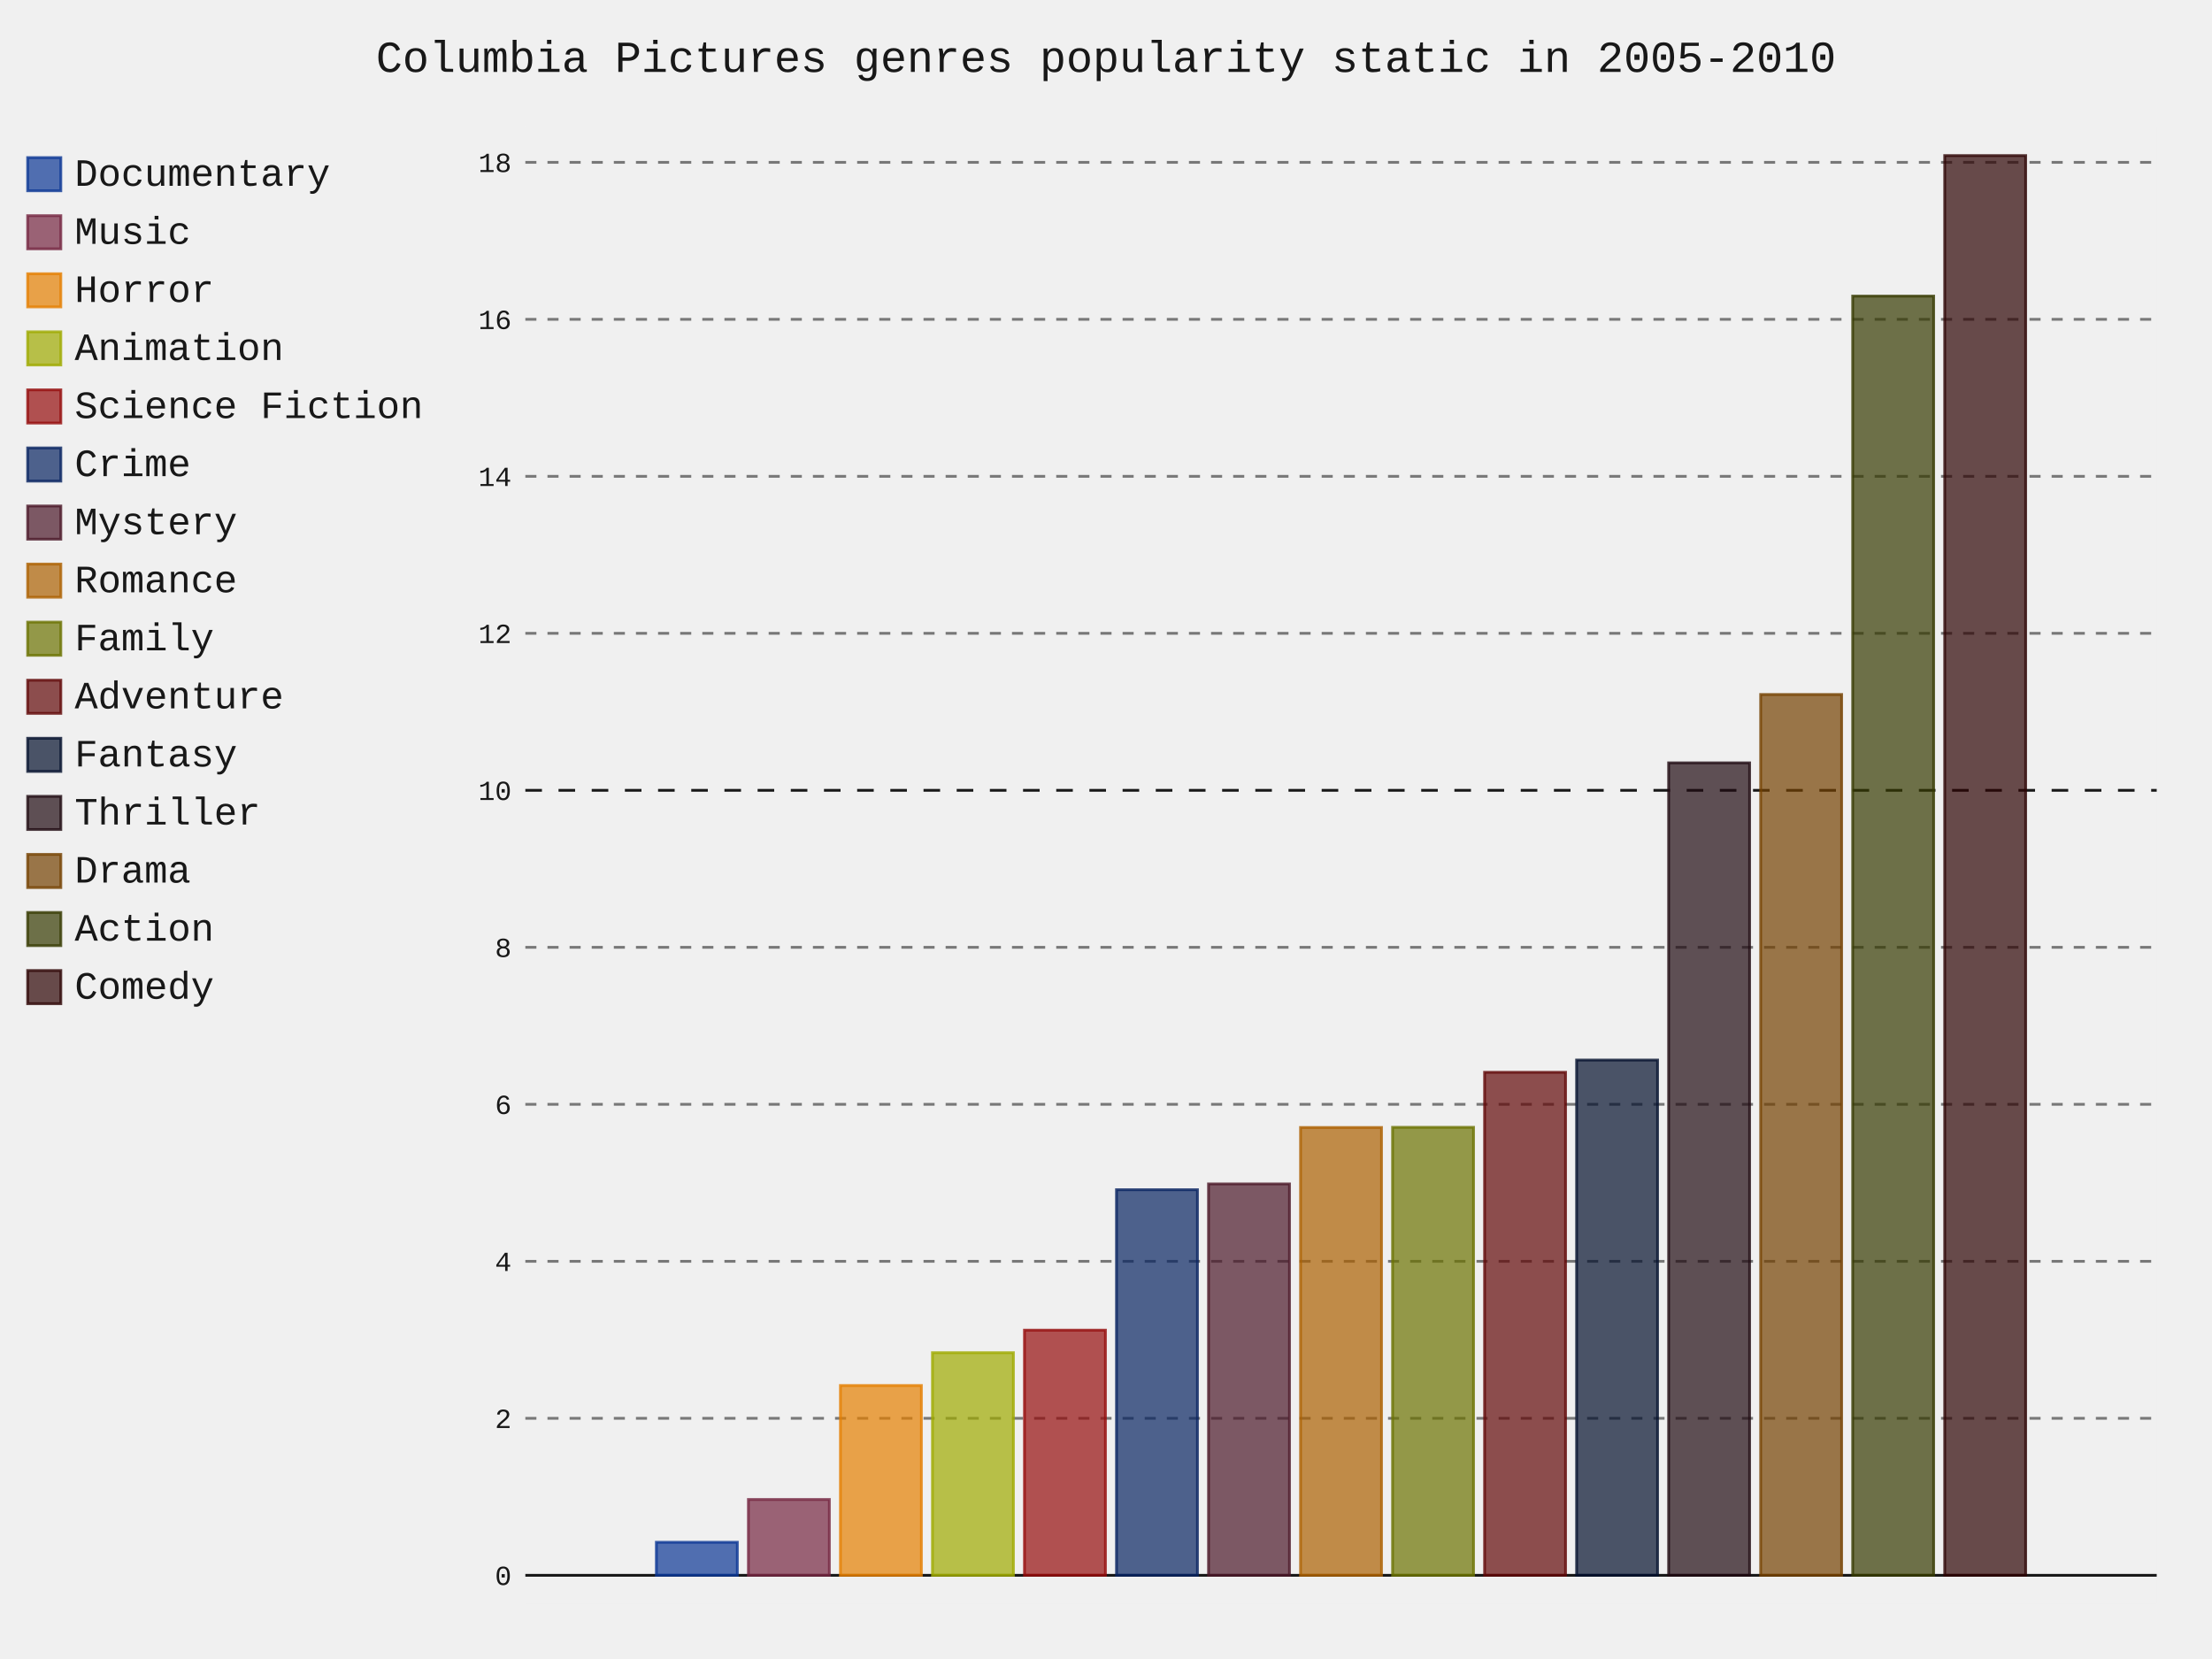
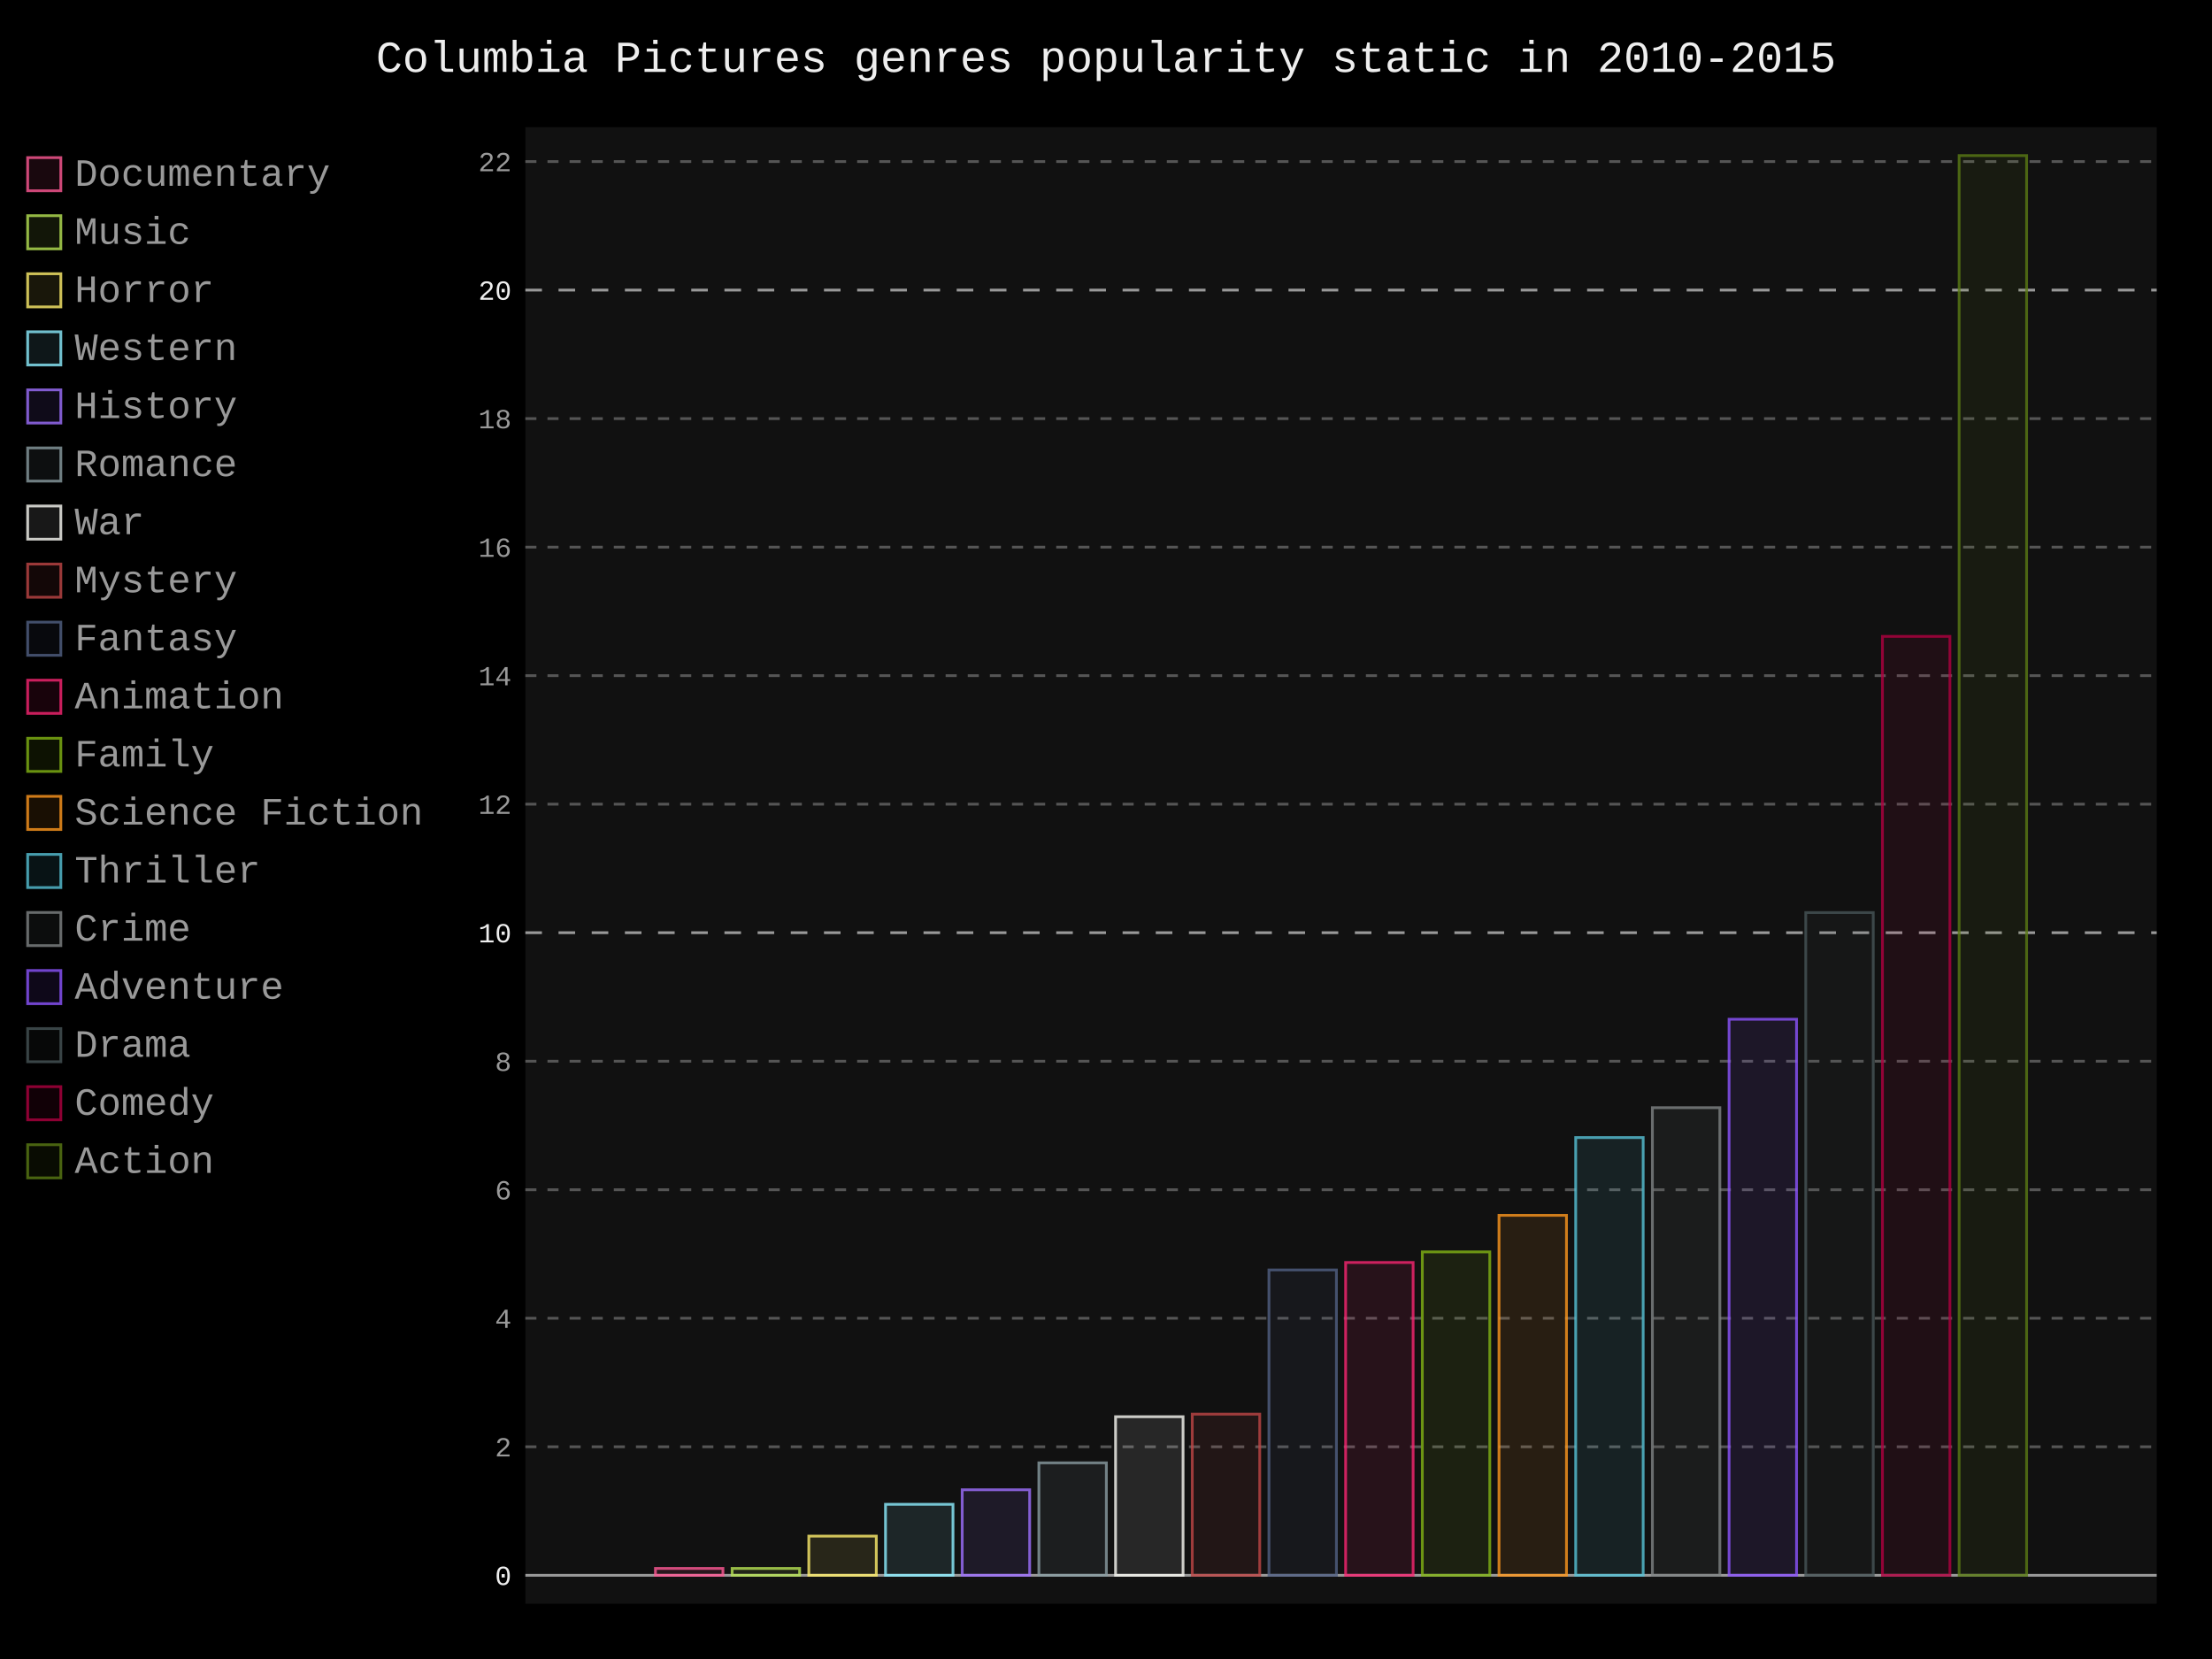
- <svg xmlns="http://www.w3.org/2000/svg" class="pygal-chart" id="chart-27211861-e193-4e31-b4d6-3d086c2bf159" viewBox="0 0 800 600">
+ <svg xmlns="http://www.w3.org/2000/svg" class="pygal-chart" id="chart-6295dd26-d57d-4f7b-bf28-97be5d8e4d99" viewBox="0 0 800 600">
  <defs>
-     <style type="text/css">#chart-27211861-e193-4e31-b4d6-3d086c2bf159{-webkit-user-select:none;-webkit-font-smoothing:antialiased;font-family:Consolas,"Liberation Mono",Menlo,Courier,monospace}#chart-27211861-e193-4e31-b4d6-3d086c2bf159 .title{font-family:Consolas,"Liberation Mono",Menlo,Courier,monospace;font-size:16px}#chart-27211861-e193-4e31-b4d6-3d086c2bf159 .legends .legend text{font-family:Consolas,"Liberation Mono",Menlo,Courier,monospace;font-size:14px}#chart-27211861-e193-4e31-b4d6-3d086c2bf159 .axis text{font-family:Consolas,"Liberation Mono",Menlo,Courier,monospace;font-size:10px}#chart-27211861-e193-4e31-b4d6-3d086c2bf159 .axis text.major{font-family:Consolas,"Liberation Mono",Menlo,Courier,monospace;font-size:10px}#chart-27211861-e193-4e31-b4d6-3d086c2bf159 .text-overlay text.value{font-family:Consolas,"Liberation Mono",Menlo,Courier,monospace;font-size:16px}#chart-27211861-e193-4e31-b4d6-3d086c2bf159 .text-overlay text.label{font-family:Consolas,"Liberation Mono",Menlo,Courier,monospace;font-size:10px}#chart-27211861-e193-4e31-b4d6-3d086c2bf159 .tooltip{font-family:Consolas,"Liberation Mono",Menlo,Courier,monospace;font-size:14px}#chart-27211861-e193-4e31-b4d6-3d086c2bf159 text.no_data{font-family:Consolas,"Liberation Mono",Menlo,Courier,monospace;font-size:64px}
- #chart-27211861-e193-4e31-b4d6-3d086c2bf159{background-color:transparent}#chart-27211861-e193-4e31-b4d6-3d086c2bf159 path,#chart-27211861-e193-4e31-b4d6-3d086c2bf159 line,#chart-27211861-e193-4e31-b4d6-3d086c2bf159 rect,#chart-27211861-e193-4e31-b4d6-3d086c2bf159 circle{-webkit-transition:150ms;-moz-transition:150ms;transition:150ms}#chart-27211861-e193-4e31-b4d6-3d086c2bf159 .graph &gt; .background{fill:transparent}#chart-27211861-e193-4e31-b4d6-3d086c2bf159 .plot &gt; .background{fill:rgba(240,240,240,0.7)}#chart-27211861-e193-4e31-b4d6-3d086c2bf159 .graph{fill:rgba(0,0,0,0.9)}#chart-27211861-e193-4e31-b4d6-3d086c2bf159 text.no_data{fill:rgba(0,0,0,0.9)}#chart-27211861-e193-4e31-b4d6-3d086c2bf159 .title{fill:rgba(0,0,0,0.9)}#chart-27211861-e193-4e31-b4d6-3d086c2bf159 .legends .legend text{fill:rgba(0,0,0,0.9)}#chart-27211861-e193-4e31-b4d6-3d086c2bf159 .legends .legend:hover text{fill:rgba(0,0,0,0.9)}#chart-27211861-e193-4e31-b4d6-3d086c2bf159 .axis .line{stroke:rgba(0,0,0,0.9)}#chart-27211861-e193-4e31-b4d6-3d086c2bf159 .axis .guide.line{stroke:rgba(0,0,0,0.5)}#chart-27211861-e193-4e31-b4d6-3d086c2bf159 .axis .major.line{stroke:rgba(0,0,0,0.9)}#chart-27211861-e193-4e31-b4d6-3d086c2bf159 .axis text.major{fill:rgba(0,0,0,0.9)}#chart-27211861-e193-4e31-b4d6-3d086c2bf159 .axis.y .guides:hover .guide.line,#chart-27211861-e193-4e31-b4d6-3d086c2bf159 .line-graph .axis.x .guides:hover .guide.line,#chart-27211861-e193-4e31-b4d6-3d086c2bf159 .stackedline-graph .axis.x .guides:hover .guide.line,#chart-27211861-e193-4e31-b4d6-3d086c2bf159 .xy-graph .axis.x .guides:hover .guide.line{stroke:rgba(0,0,0,0.9)}#chart-27211861-e193-4e31-b4d6-3d086c2bf159 .axis .guides:hover text{fill:rgba(0,0,0,0.9)}#chart-27211861-e193-4e31-b4d6-3d086c2bf159 .reactive{fill-opacity:.7;stroke-opacity:.8}#chart-27211861-e193-4e31-b4d6-3d086c2bf159 .ci{stroke:rgba(0,0,0,0.9)}#chart-27211861-e193-4e31-b4d6-3d086c2bf159 .reactive.active,#chart-27211861-e193-4e31-b4d6-3d086c2bf159 .active .reactive{fill-opacity:.8;stroke-opacity:.9;stroke-width:4}#chart-27211861-e193-4e31-b4d6-3d086c2bf159 .ci .reactive.active{stroke-width:1.5}#chart-27211861-e193-4e31-b4d6-3d086c2bf159 .series text{fill:rgba(0,0,0,0.9)}#chart-27211861-e193-4e31-b4d6-3d086c2bf159 .tooltip rect{fill:rgba(240,240,240,0.7);stroke:rgba(0,0,0,0.9);-webkit-transition:opacity 150ms;-moz-transition:opacity 150ms;transition:opacity 150ms}#chart-27211861-e193-4e31-b4d6-3d086c2bf159 .tooltip .label{fill:rgba(0,0,0,0.9)}#chart-27211861-e193-4e31-b4d6-3d086c2bf159 .tooltip .label{fill:rgba(0,0,0,0.9)}#chart-27211861-e193-4e31-b4d6-3d086c2bf159 .tooltip .legend{font-size:.8em;fill:rgba(0,0,0,0.5)}#chart-27211861-e193-4e31-b4d6-3d086c2bf159 .tooltip .x_label{font-size:.6em;fill:rgba(0,0,0,0.9)}#chart-27211861-e193-4e31-b4d6-3d086c2bf159 .tooltip .xlink{font-size:.5em;text-decoration:underline}#chart-27211861-e193-4e31-b4d6-3d086c2bf159 .tooltip .value{font-size:1.5em}#chart-27211861-e193-4e31-b4d6-3d086c2bf159 .bound{font-size:.5em}#chart-27211861-e193-4e31-b4d6-3d086c2bf159 .max-value{font-size:.75em;fill:rgba(0,0,0,0.5)}#chart-27211861-e193-4e31-b4d6-3d086c2bf159 .map-element{fill:rgba(240,240,240,0.7);stroke:rgba(0,0,0,0.5) !important}#chart-27211861-e193-4e31-b4d6-3d086c2bf159 .map-element .reactive{fill-opacity:inherit;stroke-opacity:inherit}#chart-27211861-e193-4e31-b4d6-3d086c2bf159 .color-0,#chart-27211861-e193-4e31-b4d6-3d086c2bf159 .color-0 a:visited{stroke:rgb(12,55,149);fill:rgb(12,55,149)}#chart-27211861-e193-4e31-b4d6-3d086c2bf159 .color-1,#chart-27211861-e193-4e31-b4d6-3d086c2bf159 .color-1 a:visited{stroke:rgb(117,38,65);fill:rgb(117,38,65)}#chart-27211861-e193-4e31-b4d6-3d086c2bf159 .color-2,#chart-27211861-e193-4e31-b4d6-3d086c2bf159 .color-2 a:visited{stroke:rgb(228,127,0);fill:rgb(228,127,0)}#chart-27211861-e193-4e31-b4d6-3d086c2bf159 .color-3,#chart-27211861-e193-4e31-b4d6-3d086c2bf159 .color-3 a:visited{stroke:rgb(159,170,0);fill:rgb(159,170,0)}#chart-27211861-e193-4e31-b4d6-3d086c2bf159 .color-4,#chart-27211861-e193-4e31-b4d6-3d086c2bf159 .color-4 a:visited{stroke:rgb(149,12,12);fill:rgb(149,12,12)}#chart-27211861-e193-4e31-b4d6-3d086c2bf159 .color-5,#chart-27211861-e193-4e31-b4d6-3d086c2bf159 .color-5 a:visited{stroke:rgb(8,36,97);fill:rgb(8,36,97)}#chart-27211861-e193-4e31-b4d6-3d086c2bf159 .color-6,#chart-27211861-e193-4e31-b4d6-3d086c2bf159 .color-6 a:visited{stroke:rgb(75,24,41);fill:rgb(75,24,41)}#chart-27211861-e193-4e31-b4d6-3d086c2bf159 .color-7,#chart-27211861-e193-4e31-b4d6-3d086c2bf159 .color-7 a:visited{stroke:rgb(172,96,0);fill:rgb(172,96,0)}#chart-27211861-e193-4e31-b4d6-3d086c2bf159 .color-8,#chart-27211861-e193-4e31-b4d6-3d086c2bf159 .color-8 a:visited{stroke:rgb(107,114,0);fill:rgb(107,114,0)}#chart-27211861-e193-4e31-b4d6-3d086c2bf159 .color-9,#chart-27211861-e193-4e31-b4d6-3d086c2bf159 .color-9 a:visited{stroke:rgb(97,8,8);fill:rgb(97,8,8)}#chart-27211861-e193-4e31-b4d6-3d086c2bf159 .color-10,#chart-27211861-e193-4e31-b4d6-3d086c2bf159 .color-10 a:visited{stroke:rgb(4,17,45);fill:rgb(4,17,45)}#chart-27211861-e193-4e31-b4d6-3d086c2bf159 .color-11,#chart-27211861-e193-4e31-b4d6-3d086c2bf159 .color-11 a:visited{stroke:rgb(32,10,18);fill:rgb(32,10,18)}#chart-27211861-e193-4e31-b4d6-3d086c2bf159 .color-12,#chart-27211861-e193-4e31-b4d6-3d086c2bf159 .color-12 a:visited{stroke:rgb(116,65,0);fill:rgb(116,65,0)}#chart-27211861-e193-4e31-b4d6-3d086c2bf159 .color-13,#chart-27211861-e193-4e31-b4d6-3d086c2bf159 .color-13 a:visited{stroke:rgb(54,58,0);fill:rgb(54,58,0)}#chart-27211861-e193-4e31-b4d6-3d086c2bf159 .color-14,#chart-27211861-e193-4e31-b4d6-3d086c2bf159 .color-14 a:visited{stroke:rgb(45,4,4);fill:rgb(45,4,4)}#chart-27211861-e193-4e31-b4d6-3d086c2bf159 .text-overlay .color-0 text{fill:black}#chart-27211861-e193-4e31-b4d6-3d086c2bf159 .text-overlay .color-1 text{fill:black}#chart-27211861-e193-4e31-b4d6-3d086c2bf159 .text-overlay .color-2 text{fill:black}#chart-27211861-e193-4e31-b4d6-3d086c2bf159 .text-overlay .color-3 text{fill:black}#chart-27211861-e193-4e31-b4d6-3d086c2bf159 .text-overlay .color-4 text{fill:black}#chart-27211861-e193-4e31-b4d6-3d086c2bf159 .text-overlay .color-5 text{fill:black}#chart-27211861-e193-4e31-b4d6-3d086c2bf159 .text-overlay .color-6 text{fill:black}#chart-27211861-e193-4e31-b4d6-3d086c2bf159 .text-overlay .color-7 text{fill:black}#chart-27211861-e193-4e31-b4d6-3d086c2bf159 .text-overlay .color-8 text{fill:black}#chart-27211861-e193-4e31-b4d6-3d086c2bf159 .text-overlay .color-9 text{fill:black}#chart-27211861-e193-4e31-b4d6-3d086c2bf159 .text-overlay .color-10 text{fill:white}#chart-27211861-e193-4e31-b4d6-3d086c2bf159 .text-overlay .color-11 text{fill:white}#chart-27211861-e193-4e31-b4d6-3d086c2bf159 .text-overlay .color-12 text{fill:black}#chart-27211861-e193-4e31-b4d6-3d086c2bf159 .text-overlay .color-13 text{fill:white}#chart-27211861-e193-4e31-b4d6-3d086c2bf159 .text-overlay .color-14 text{fill:white}
- #chart-27211861-e193-4e31-b4d6-3d086c2bf159 text.no_data{text-anchor:middle}#chart-27211861-e193-4e31-b4d6-3d086c2bf159 .guide.line{fill:none}#chart-27211861-e193-4e31-b4d6-3d086c2bf159 .centered{text-anchor:middle}#chart-27211861-e193-4e31-b4d6-3d086c2bf159 .title{text-anchor:middle}#chart-27211861-e193-4e31-b4d6-3d086c2bf159 .legends .legend text{fill-opacity:1}#chart-27211861-e193-4e31-b4d6-3d086c2bf159 .axis.x text{text-anchor:middle}#chart-27211861-e193-4e31-b4d6-3d086c2bf159 .axis.x:not(.web) text[transform]{text-anchor:start}#chart-27211861-e193-4e31-b4d6-3d086c2bf159 .axis.x:not(.web) text[transform].backwards{text-anchor:end}#chart-27211861-e193-4e31-b4d6-3d086c2bf159 .axis.y text{text-anchor:end}#chart-27211861-e193-4e31-b4d6-3d086c2bf159 .axis.y text[transform].backwards{text-anchor:start}#chart-27211861-e193-4e31-b4d6-3d086c2bf159 .axis.y2 text{text-anchor:start}#chart-27211861-e193-4e31-b4d6-3d086c2bf159 .axis.y2 text[transform].backwards{text-anchor:end}#chart-27211861-e193-4e31-b4d6-3d086c2bf159 .axis .guide.line{stroke-dasharray:4,4}#chart-27211861-e193-4e31-b4d6-3d086c2bf159 .axis .major.guide.line{stroke-dasharray:6,6}#chart-27211861-e193-4e31-b4d6-3d086c2bf159 .horizontal .axis.y .guide.line,#chart-27211861-e193-4e31-b4d6-3d086c2bf159 .horizontal .axis.y2 .guide.line,#chart-27211861-e193-4e31-b4d6-3d086c2bf159 .vertical .axis.x .guide.line{opacity:0}#chart-27211861-e193-4e31-b4d6-3d086c2bf159 .horizontal .axis.always_show .guide.line,#chart-27211861-e193-4e31-b4d6-3d086c2bf159 .vertical .axis.always_show .guide.line{opacity:1 !important}#chart-27211861-e193-4e31-b4d6-3d086c2bf159 .axis.y .guides:hover .guide.line,#chart-27211861-e193-4e31-b4d6-3d086c2bf159 .axis.y2 .guides:hover .guide.line,#chart-27211861-e193-4e31-b4d6-3d086c2bf159 .axis.x .guides:hover .guide.line{opacity:1}#chart-27211861-e193-4e31-b4d6-3d086c2bf159 .axis .guides:hover text{opacity:1}#chart-27211861-e193-4e31-b4d6-3d086c2bf159 .nofill{fill:none}#chart-27211861-e193-4e31-b4d6-3d086c2bf159 .subtle-fill{fill-opacity:.2}#chart-27211861-e193-4e31-b4d6-3d086c2bf159 .dot{stroke-width:1px;fill-opacity:1}#chart-27211861-e193-4e31-b4d6-3d086c2bf159 .dot.active{stroke-width:5px}#chart-27211861-e193-4e31-b4d6-3d086c2bf159 .dot.negative{fill:transparent}#chart-27211861-e193-4e31-b4d6-3d086c2bf159 text,#chart-27211861-e193-4e31-b4d6-3d086c2bf159 tspan{stroke:none !important}#chart-27211861-e193-4e31-b4d6-3d086c2bf159 .series text.active{opacity:1}#chart-27211861-e193-4e31-b4d6-3d086c2bf159 .tooltip rect{fill-opacity:.95;stroke-width:.5}#chart-27211861-e193-4e31-b4d6-3d086c2bf159 .tooltip text{fill-opacity:1}#chart-27211861-e193-4e31-b4d6-3d086c2bf159 .showable{visibility:hidden}#chart-27211861-e193-4e31-b4d6-3d086c2bf159 .showable.shown{visibility:visible}#chart-27211861-e193-4e31-b4d6-3d086c2bf159 .gauge-background{fill:rgba(229,229,229,1);stroke:none}#chart-27211861-e193-4e31-b4d6-3d086c2bf159 .bg-lines{stroke:transparent;stroke-width:2px}</style>
+     <style type="text/css">#chart-6295dd26-d57d-4f7b-bf28-97be5d8e4d99{-webkit-user-select:none;-webkit-font-smoothing:antialiased;font-family:Consolas,"Liberation Mono",Menlo,Courier,monospace}#chart-6295dd26-d57d-4f7b-bf28-97be5d8e4d99 .title{font-family:Consolas,"Liberation Mono",Menlo,Courier,monospace;font-size:16px}#chart-6295dd26-d57d-4f7b-bf28-97be5d8e4d99 .legends .legend text{font-family:Consolas,"Liberation Mono",Menlo,Courier,monospace;font-size:14px}#chart-6295dd26-d57d-4f7b-bf28-97be5d8e4d99 .axis text{font-family:Consolas,"Liberation Mono",Menlo,Courier,monospace;font-size:10px}#chart-6295dd26-d57d-4f7b-bf28-97be5d8e4d99 .axis text.major{font-family:Consolas,"Liberation Mono",Menlo,Courier,monospace;font-size:10px}#chart-6295dd26-d57d-4f7b-bf28-97be5d8e4d99 .text-overlay text.value{font-family:Consolas,"Liberation Mono",Menlo,Courier,monospace;font-size:16px}#chart-6295dd26-d57d-4f7b-bf28-97be5d8e4d99 .text-overlay text.label{font-family:Consolas,"Liberation Mono",Menlo,Courier,monospace;font-size:10px}#chart-6295dd26-d57d-4f7b-bf28-97be5d8e4d99 .tooltip{font-family:Consolas,"Liberation Mono",Menlo,Courier,monospace;font-size:14px}#chart-6295dd26-d57d-4f7b-bf28-97be5d8e4d99 text.no_data{font-family:Consolas,"Liberation Mono",Menlo,Courier,monospace;font-size:64px}
+ #chart-6295dd26-d57d-4f7b-bf28-97be5d8e4d99{background-color:black}#chart-6295dd26-d57d-4f7b-bf28-97be5d8e4d99 path,#chart-6295dd26-d57d-4f7b-bf28-97be5d8e4d99 line,#chart-6295dd26-d57d-4f7b-bf28-97be5d8e4d99 rect,#chart-6295dd26-d57d-4f7b-bf28-97be5d8e4d99 circle{-webkit-transition:1s ease-out;-moz-transition:1s ease-out;transition:1s ease-out}#chart-6295dd26-d57d-4f7b-bf28-97be5d8e4d99 .graph &gt; .background{fill:black}#chart-6295dd26-d57d-4f7b-bf28-97be5d8e4d99 .plot &gt; .background{fill:#111}#chart-6295dd26-d57d-4f7b-bf28-97be5d8e4d99 .graph{fill:#999}#chart-6295dd26-d57d-4f7b-bf28-97be5d8e4d99 text.no_data{fill:#eee}#chart-6295dd26-d57d-4f7b-bf28-97be5d8e4d99 .title{fill:#eee}#chart-6295dd26-d57d-4f7b-bf28-97be5d8e4d99 .legends .legend text{fill:#999}#chart-6295dd26-d57d-4f7b-bf28-97be5d8e4d99 .legends .legend:hover text{fill:#eee}#chart-6295dd26-d57d-4f7b-bf28-97be5d8e4d99 .axis .line{stroke:#eee}#chart-6295dd26-d57d-4f7b-bf28-97be5d8e4d99 .axis .guide.line{stroke:#555}#chart-6295dd26-d57d-4f7b-bf28-97be5d8e4d99 .axis .major.line{stroke:#999}#chart-6295dd26-d57d-4f7b-bf28-97be5d8e4d99 .axis text.major{fill:#eee}#chart-6295dd26-d57d-4f7b-bf28-97be5d8e4d99 .axis.y .guides:hover .guide.line,#chart-6295dd26-d57d-4f7b-bf28-97be5d8e4d99 .line-graph .axis.x .guides:hover .guide.line,#chart-6295dd26-d57d-4f7b-bf28-97be5d8e4d99 .stackedline-graph .axis.x .guides:hover .guide.line,#chart-6295dd26-d57d-4f7b-bf28-97be5d8e4d99 .xy-graph .axis.x .guides:hover .guide.line{stroke:#eee}#chart-6295dd26-d57d-4f7b-bf28-97be5d8e4d99 .axis .guides:hover text{fill:#eee}#chart-6295dd26-d57d-4f7b-bf28-97be5d8e4d99 .reactive{fill-opacity:.1;stroke-opacity:.8}#chart-6295dd26-d57d-4f7b-bf28-97be5d8e4d99 .ci{stroke:#999}#chart-6295dd26-d57d-4f7b-bf28-97be5d8e4d99 .reactive.active,#chart-6295dd26-d57d-4f7b-bf28-97be5d8e4d99 .active .reactive{fill-opacity:.75;stroke-opacity:.9;stroke-width:4}#chart-6295dd26-d57d-4f7b-bf28-97be5d8e4d99 .ci .reactive.active{stroke-width:1.5}#chart-6295dd26-d57d-4f7b-bf28-97be5d8e4d99 .series text{fill:#eee}#chart-6295dd26-d57d-4f7b-bf28-97be5d8e4d99 .tooltip rect{fill:#111;stroke:#eee;-webkit-transition:opacity 1s ease-out;-moz-transition:opacity 1s ease-out;transition:opacity 1s ease-out}#chart-6295dd26-d57d-4f7b-bf28-97be5d8e4d99 .tooltip .label{fill:#999}#chart-6295dd26-d57d-4f7b-bf28-97be5d8e4d99 .tooltip .label{fill:#999}#chart-6295dd26-d57d-4f7b-bf28-97be5d8e4d99 .tooltip .legend{font-size:.8em;fill:#555}#chart-6295dd26-d57d-4f7b-bf28-97be5d8e4d99 .tooltip .x_label{font-size:.6em;fill:#eee}#chart-6295dd26-d57d-4f7b-bf28-97be5d8e4d99 .tooltip .xlink{font-size:.5em;text-decoration:underline}#chart-6295dd26-d57d-4f7b-bf28-97be5d8e4d99 .tooltip .value{font-size:1.5em}#chart-6295dd26-d57d-4f7b-bf28-97be5d8e4d99 .bound{font-size:.5em}#chart-6295dd26-d57d-4f7b-bf28-97be5d8e4d99 .max-value{font-size:.75em;fill:#555}#chart-6295dd26-d57d-4f7b-bf28-97be5d8e4d99 .map-element{fill:#111;stroke:#555 !important}#chart-6295dd26-d57d-4f7b-bf28-97be5d8e4d99 .map-element .reactive{fill-opacity:inherit;stroke-opacity:inherit}#chart-6295dd26-d57d-4f7b-bf28-97be5d8e4d99 .color-0,#chart-6295dd26-d57d-4f7b-bf28-97be5d8e4d99 .color-0 a:visited{stroke:#ff5995;fill:#ff5995}#chart-6295dd26-d57d-4f7b-bf28-97be5d8e4d99 .color-1,#chart-6295dd26-d57d-4f7b-bf28-97be5d8e4d99 .color-1 a:visited{stroke:#b6e354;fill:#b6e354}#chart-6295dd26-d57d-4f7b-bf28-97be5d8e4d99 .color-2,#chart-6295dd26-d57d-4f7b-bf28-97be5d8e4d99 .color-2 a:visited{stroke:#feed6c;fill:#feed6c}#chart-6295dd26-d57d-4f7b-bf28-97be5d8e4d99 .color-3,#chart-6295dd26-d57d-4f7b-bf28-97be5d8e4d99 .color-3 a:visited{stroke:#8cedff;fill:#8cedff}#chart-6295dd26-d57d-4f7b-bf28-97be5d8e4d99 .color-4,#chart-6295dd26-d57d-4f7b-bf28-97be5d8e4d99 .color-4 a:visited{stroke:#9e6ffe;fill:#9e6ffe}#chart-6295dd26-d57d-4f7b-bf28-97be5d8e4d99 .color-5,#chart-6295dd26-d57d-4f7b-bf28-97be5d8e4d99 .color-5 a:visited{stroke:#899ca1;fill:#899ca1}#chart-6295dd26-d57d-4f7b-bf28-97be5d8e4d99 .color-6,#chart-6295dd26-d57d-4f7b-bf28-97be5d8e4d99 .color-6 a:visited{stroke:#f8f8f2;fill:#f8f8f2}#chart-6295dd26-d57d-4f7b-bf28-97be5d8e4d99 .color-7,#chart-6295dd26-d57d-4f7b-bf28-97be5d8e4d99 .color-7 a:visited{stroke:#bf4646;fill:#bf4646}#chart-6295dd26-d57d-4f7b-bf28-97be5d8e4d99 .color-8,#chart-6295dd26-d57d-4f7b-bf28-97be5d8e4d99 .color-8 a:visited{stroke:#516083;fill:#516083}#chart-6295dd26-d57d-4f7b-bf28-97be5d8e4d99 .color-9,#chart-6295dd26-d57d-4f7b-bf28-97be5d8e4d99 .color-9 a:visited{stroke:#f92672;fill:#f92672}#chart-6295dd26-d57d-4f7b-bf28-97be5d8e4d99 .color-10,#chart-6295dd26-d57d-4f7b-bf28-97be5d8e4d99 .color-10 a:visited{stroke:#82b414;fill:#82b414}#chart-6295dd26-d57d-4f7b-bf28-97be5d8e4d99 .color-11,#chart-6295dd26-d57d-4f7b-bf28-97be5d8e4d99 .color-11 a:visited{stroke:#fd971f;fill:#fd971f}#chart-6295dd26-d57d-4f7b-bf28-97be5d8e4d99 .color-12,#chart-6295dd26-d57d-4f7b-bf28-97be5d8e4d99 .color-12 a:visited{stroke:#56c2d6;fill:#56c2d6}#chart-6295dd26-d57d-4f7b-bf28-97be5d8e4d99 .color-13,#chart-6295dd26-d57d-4f7b-bf28-97be5d8e4d99 .color-13 a:visited{stroke:#808384;fill:#808384}#chart-6295dd26-d57d-4f7b-bf28-97be5d8e4d99 .color-14,#chart-6295dd26-d57d-4f7b-bf28-97be5d8e4d99 .color-14 a:visited{stroke:#8c54fe;fill:#8c54fe}#chart-6295dd26-d57d-4f7b-bf28-97be5d8e4d99 .color-15,#chart-6295dd26-d57d-4f7b-bf28-97be5d8e4d99 .color-15 a:visited{stroke:#465457;fill:#465457}#chart-6295dd26-d57d-4f7b-bf28-97be5d8e4d99 .color-16,#chart-6295dd26-d57d-4f7b-bf28-97be5d8e4d99 .color-16 a:visited{stroke:#b00040;fill:#b00040}#chart-6295dd26-d57d-4f7b-bf28-97be5d8e4d99 .color-17,#chart-6295dd26-d57d-4f7b-bf28-97be5d8e4d99 .color-17 a:visited{stroke:#5a7b14;fill:#5a7b14}#chart-6295dd26-d57d-4f7b-bf28-97be5d8e4d99 .text-overlay .color-0 text{fill:black}#chart-6295dd26-d57d-4f7b-bf28-97be5d8e4d99 .text-overlay .color-1 text{fill:black}#chart-6295dd26-d57d-4f7b-bf28-97be5d8e4d99 .text-overlay .color-2 text{fill:black}#chart-6295dd26-d57d-4f7b-bf28-97be5d8e4d99 .text-overlay .color-3 text{fill:black}#chart-6295dd26-d57d-4f7b-bf28-97be5d8e4d99 .text-overlay .color-4 text{fill:black}#chart-6295dd26-d57d-4f7b-bf28-97be5d8e4d99 .text-overlay .color-5 text{fill:black}#chart-6295dd26-d57d-4f7b-bf28-97be5d8e4d99 .text-overlay .color-6 text{fill:black}#chart-6295dd26-d57d-4f7b-bf28-97be5d8e4d99 .text-overlay .color-7 text{fill:black}#chart-6295dd26-d57d-4f7b-bf28-97be5d8e4d99 .text-overlay .color-8 text{fill:black}#chart-6295dd26-d57d-4f7b-bf28-97be5d8e4d99 .text-overlay .color-9 text{fill:black}#chart-6295dd26-d57d-4f7b-bf28-97be5d8e4d99 .text-overlay .color-10 text{fill:black}#chart-6295dd26-d57d-4f7b-bf28-97be5d8e4d99 .text-overlay .color-11 text{fill:black}#chart-6295dd26-d57d-4f7b-bf28-97be5d8e4d99 .text-overlay .color-12 text{fill:black}#chart-6295dd26-d57d-4f7b-bf28-97be5d8e4d99 .text-overlay .color-13 text{fill:black}#chart-6295dd26-d57d-4f7b-bf28-97be5d8e4d99 .text-overlay .color-14 text{fill:black}#chart-6295dd26-d57d-4f7b-bf28-97be5d8e4d99 .text-overlay .color-15 text{fill:black}#chart-6295dd26-d57d-4f7b-bf28-97be5d8e4d99 .text-overlay .color-16 text{fill:black}#chart-6295dd26-d57d-4f7b-bf28-97be5d8e4d99 .text-overlay .color-17 text{fill:black}
+ #chart-6295dd26-d57d-4f7b-bf28-97be5d8e4d99 text.no_data{text-anchor:middle}#chart-6295dd26-d57d-4f7b-bf28-97be5d8e4d99 .guide.line{fill:none}#chart-6295dd26-d57d-4f7b-bf28-97be5d8e4d99 .centered{text-anchor:middle}#chart-6295dd26-d57d-4f7b-bf28-97be5d8e4d99 .title{text-anchor:middle}#chart-6295dd26-d57d-4f7b-bf28-97be5d8e4d99 .legends .legend text{fill-opacity:1}#chart-6295dd26-d57d-4f7b-bf28-97be5d8e4d99 .axis.x text{text-anchor:middle}#chart-6295dd26-d57d-4f7b-bf28-97be5d8e4d99 .axis.x:not(.web) text[transform]{text-anchor:start}#chart-6295dd26-d57d-4f7b-bf28-97be5d8e4d99 .axis.x:not(.web) text[transform].backwards{text-anchor:end}#chart-6295dd26-d57d-4f7b-bf28-97be5d8e4d99 .axis.y text{text-anchor:end}#chart-6295dd26-d57d-4f7b-bf28-97be5d8e4d99 .axis.y text[transform].backwards{text-anchor:start}#chart-6295dd26-d57d-4f7b-bf28-97be5d8e4d99 .axis.y2 text{text-anchor:start}#chart-6295dd26-d57d-4f7b-bf28-97be5d8e4d99 .axis.y2 text[transform].backwards{text-anchor:end}#chart-6295dd26-d57d-4f7b-bf28-97be5d8e4d99 .axis .guide.line{stroke-dasharray:4,4}#chart-6295dd26-d57d-4f7b-bf28-97be5d8e4d99 .axis .major.guide.line{stroke-dasharray:6,6}#chart-6295dd26-d57d-4f7b-bf28-97be5d8e4d99 .horizontal .axis.y .guide.line,#chart-6295dd26-d57d-4f7b-bf28-97be5d8e4d99 .horizontal .axis.y2 .guide.line,#chart-6295dd26-d57d-4f7b-bf28-97be5d8e4d99 .vertical .axis.x .guide.line{opacity:0}#chart-6295dd26-d57d-4f7b-bf28-97be5d8e4d99 .horizontal .axis.always_show .guide.line,#chart-6295dd26-d57d-4f7b-bf28-97be5d8e4d99 .vertical .axis.always_show .guide.line{opacity:1 !important}#chart-6295dd26-d57d-4f7b-bf28-97be5d8e4d99 .axis.y .guides:hover .guide.line,#chart-6295dd26-d57d-4f7b-bf28-97be5d8e4d99 .axis.y2 .guides:hover .guide.line,#chart-6295dd26-d57d-4f7b-bf28-97be5d8e4d99 .axis.x .guides:hover .guide.line{opacity:1}#chart-6295dd26-d57d-4f7b-bf28-97be5d8e4d99 .axis .guides:hover text{opacity:1}#chart-6295dd26-d57d-4f7b-bf28-97be5d8e4d99 .nofill{fill:none}#chart-6295dd26-d57d-4f7b-bf28-97be5d8e4d99 .subtle-fill{fill-opacity:.2}#chart-6295dd26-d57d-4f7b-bf28-97be5d8e4d99 .dot{stroke-width:1px;fill-opacity:1}#chart-6295dd26-d57d-4f7b-bf28-97be5d8e4d99 .dot.active{stroke-width:5px}#chart-6295dd26-d57d-4f7b-bf28-97be5d8e4d99 .dot.negative{fill:transparent}#chart-6295dd26-d57d-4f7b-bf28-97be5d8e4d99 text,#chart-6295dd26-d57d-4f7b-bf28-97be5d8e4d99 tspan{stroke:none !important}#chart-6295dd26-d57d-4f7b-bf28-97be5d8e4d99 .series text.active{opacity:1}#chart-6295dd26-d57d-4f7b-bf28-97be5d8e4d99 .tooltip rect{fill-opacity:.95;stroke-width:.5}#chart-6295dd26-d57d-4f7b-bf28-97be5d8e4d99 .tooltip text{fill-opacity:1}#chart-6295dd26-d57d-4f7b-bf28-97be5d8e4d99 .showable{visibility:hidden}#chart-6295dd26-d57d-4f7b-bf28-97be5d8e4d99 .showable.shown{visibility:visible}#chart-6295dd26-d57d-4f7b-bf28-97be5d8e4d99 .gauge-background{fill:rgba(229,229,229,1);stroke:none}#chart-6295dd26-d57d-4f7b-bf28-97be5d8e4d99 .bg-lines{stroke:black;stroke-width:2px}</style>
  </defs>
  <g class="graph bar-graph vertical">
    <rect class="background" height="600" width="800" x="0" y="0" />
    <g class="plot" transform="translate(190, 46)">
      <rect class="background" height="534" width="590.0" x="0" y="0" />
      <g class="axis y always_show">
        <g class="guides">
          <path class="axis major line" d="M0 523.731 h590" />
          <text class="major" x="-5" y="527.231">0</text>
        </g>
        <g class="guides">
-           <path class="guide line" d="M0 466.951 h590" />
-           <text class="" x="-5" y="470.451">2</text>
-         </g>
-         <g class="guides">
-           <path class="guide line" d="M0 410.171 h590" />
-           <text class="" x="-5" y="413.671">4</text>
-         </g>
-         <g class="guides">
-           <path class="guide line" d="M0 353.391 h590" />
-           <text class="" x="-5" y="356.891">6</text>
-         </g>
-         <g class="guides">
-           <path class="guide line" d="M0 296.611 h590" />
-           <text class="" x="-5" y="300.111">8</text>
-         </g>
-         <g class="guides">
-           <path class="major guide line" d="M0 239.831 h590" />
-           <text class="major" x="-5" y="243.331">10</text>
-         </g>
-         <g class="guides">
-           <path class="guide line" d="M0 183.051 h590" />
-           <text class="" x="-5" y="186.551">12</text>
-         </g>
-         <g class="guides">
-           <path class="guide line" d="M0 126.271 h590" />
-           <text class="" x="-5" y="129.771">14</text>
-         </g>
-         <g class="guides">
-           <path class="guide line" d="M0 69.491 h590" />
-           <text class="" x="-5" y="72.991">16</text>
-         </g>
-         <g class="guides">
-           <path class="guide line" d="M0 12.711 h590" />
-           <text class="" x="-5" y="16.211">18</text>
+           <path class="guide line" d="M0 477.249 h590" />
+           <text class="" x="-5" y="480.749">2</text>
+         </g>
+         <g class="guides">
+           <path class="guide line" d="M0 430.767 h590" />
+           <text class="" x="-5" y="434.267">4</text>
+         </g>
+         <g class="guides">
+           <path class="guide line" d="M0 384.285 h590" />
+           <text class="" x="-5" y="387.785">6</text>
+         </g>
+         <g class="guides">
+           <path class="guide line" d="M0 337.803 h590" />
+           <text class="" x="-5" y="341.303">8</text>
+         </g>
+         <g class="guides">
+           <path class="major guide line" d="M0 291.322 h590" />
+           <text class="major" x="-5" y="294.822">10</text>
+         </g>
+         <g class="guides">
+           <path class="guide line" d="M0 244.84 h590" />
+           <text class="" x="-5" y="248.34">12</text>
+         </g>
+         <g class="guides">
+           <path class="guide line" d="M0 198.358 h590" />
+           <text class="" x="-5" y="201.858">14</text>
+         </g>
+         <g class="guides">
+           <path class="guide line" d="M0 151.876 h590" />
+           <text class="" x="-5" y="155.376">16</text>
+         </g>
+         <g class="guides">
+           <path class="guide line" d="M0 105.394 h590" />
+           <text class="" x="-5" y="108.894">18</text>
+         </g>
+         <g class="guides">
+           <path class="major guide line" d="M0 58.912 h590" />
+           <text class="major" x="-5" y="62.412">20</text>
+         </g>
+         <g class="guides">
+           <path class="guide line" d="M0 12.431 h590" />
+           <text class="" x="-5" y="15.931">22</text>
        </g>
      </g>
      <g class="series serie-0 color-0">
        <g class="bars">
          <g class="bar">
-             <rect class="rect reactive tooltip-trigger" height="11.952" rx="0" ry="0" width="29.288" x="47.382" y="511.779" />
+             <rect class="rect reactive tooltip-trigger" height="2.487" rx="0" ry="0" width="24.407" x="47.049" y="521.244" />
          </g>
        </g>
      </g>
      <g class="series serie-1 color-1">
        <g class="bars">
          <g class="bar">
-             <rect class="rect reactive tooltip-trigger" height="27.425" rx="0" ry="0" width="29.288" x="80.664" y="496.306" />
+             <rect class="rect reactive tooltip-trigger" height="2.487" rx="0" ry="0" width="24.407" x="74.784" y="521.244" />
          </g>
        </g>
      </g>
      <g class="series serie-2 color-2">
        <g class="bars">
          <g class="bar">
-             <rect class="rect reactive tooltip-trigger" height="68.647" rx="0" ry="0" width="29.288" x="113.946" y="455.084" />
+             <rect class="rect reactive tooltip-trigger" height="14.177" rx="0" ry="0" width="24.407" x="102.519" y="509.554" />
          </g>
        </g>
      </g>
      <g class="series serie-3 color-3">
        <g class="bars">
          <g class="bar">
-             <rect class="rect reactive tooltip-trigger" height="80.514" rx="0" ry="0" width="29.288" x="147.228" y="443.217" />
+             <rect class="rect reactive tooltip-trigger" height="25.681" rx="0" ry="0" width="24.407" x="130.254" y="498.05" />
          </g>
        </g>
      </g>
      <g class="series serie-4 color-4">
        <g class="bars">
          <g class="bar">
-             <rect class="rect reactive tooltip-trigger" height="88.662" rx="0" ry="0" width="29.288" x="180.51" y="435.069" />
+             <rect class="rect reactive tooltip-trigger" height="30.934" rx="0" ry="0" width="24.407" x="157.989" y="492.797" />
          </g>
        </g>
      </g>
      <g class="series serie-5 color-5">
        <g class="bars">
          <g class="bar">
-             <rect class="rect reactive tooltip-trigger" height="139.452" rx="0" ry="0" width="29.288" x="213.792" y="384.279" />
+             <rect class="rect reactive tooltip-trigger" height="40.672" rx="0" ry="0" width="24.407" x="185.724" y="483.059" />
          </g>
        </g>
      </g>
      <g class="series serie-6 color-6">
        <g class="bars">
          <g class="bar">
-             <rect class="rect reactive tooltip-trigger" height="141.553" rx="0" ry="0" width="29.288" x="247.074" y="382.178" />
+             <rect class="rect reactive tooltip-trigger" height="57.359" rx="0" ry="0" width="24.407" x="213.459" y="466.372" />
          </g>
        </g>
      </g>
      <g class="series serie-7 color-7">
        <g class="bars">
          <g class="bar">
-             <rect class="rect reactive tooltip-trigger" height="161.965" rx="0" ry="0" width="29.288" x="280.356" y="361.766" />
+             <rect class="rect reactive tooltip-trigger" height="58.288" rx="0" ry="0" width="24.407" x="241.194" y="465.443" />
          </g>
        </g>
      </g>
      <g class="series serie-8 color-8">
        <g class="bars">
          <g class="bar">
-             <rect class="rect reactive tooltip-trigger" height="162.022" rx="0" ry="0" width="29.288" x="313.638" y="361.709" />
+             <rect class="rect reactive tooltip-trigger" height="110.441" rx="0" ry="0" width="24.407" x="268.929" y="413.29" />
          </g>
        </g>
      </g>
      <g class="series serie-9 color-9">
        <g class="bars">
          <g class="bar">
-             <rect class="rect reactive tooltip-trigger" height="181.923" rx="0" ry="0" width="29.288" x="346.92" y="341.808" />
+             <rect class="rect reactive tooltip-trigger" height="113.137" rx="0" ry="0" width="24.407" x="296.664" y="410.594" />
          </g>
        </g>
      </g>
      <g class="series serie-10 color-10">
        <g class="bars">
          <g class="bar">
-             <rect class="rect reactive tooltip-trigger" height="186.352" rx="0" ry="0" width="29.288" x="380.202" y="337.379" />
+             <rect class="rect reactive tooltip-trigger" height="116.972" rx="0" ry="0" width="24.407" x="324.399" y="406.759" />
          </g>
        </g>
      </g>
      <g class="series serie-11 color-11">
        <g class="bars">
          <g class="bar">
-             <rect class="rect reactive tooltip-trigger" height="293.836" rx="0" ry="0" width="29.288" x="413.484" y="229.894" />
+             <rect class="rect reactive tooltip-trigger" height="130.196" rx="0" ry="0" width="24.407" x="352.134" y="393.535" />
          </g>
        </g>
      </g>
      <g class="series serie-12 color-12">
        <g class="bars">
          <g class="bar">
-             <rect class="rect reactive tooltip-trigger" height="318.564" rx="0" ry="0" width="29.288" x="446.766" y="205.167" />
+             <rect class="rect reactive tooltip-trigger" height="158.317" rx="0" ry="0" width="24.407" x="379.869" y="365.414" />
          </g>
        </g>
      </g>
      <g class="series serie-13 color-13">
        <g class="bars">
          <g class="bar">
-             <rect class="rect reactive tooltip-trigger" height="462.643" rx="0" ry="0" width="29.288" x="480.048" y="61.087" />
+             <rect class="rect reactive tooltip-trigger" height="169.124" rx="0" ry="0" width="24.407" x="407.604" y="354.607" />
          </g>
        </g>
      </g>
      <g class="series serie-14 color-14">
        <g class="bars">
          <g class="bar">
-             <rect class="rect reactive tooltip-trigger" height="513.462" rx="0" ry="0" width="29.288" x="513.33" y="10.269" />
+             <rect class="rect reactive tooltip-trigger" height="201.104" rx="0" ry="0" width="24.407" x="435.339" y="322.627" />
+           </g>
+         </g>
+       </g>
+       <g class="series serie-15 color-15">
+         <g class="bars">
+           <g class="bar">
+             <rect class="rect reactive tooltip-trigger" height="239.684" rx="0" ry="0" width="24.407" x="463.074" y="284.047" />
+           </g>
+         </g>
+       </g>
+       <g class="series serie-16 color-16">
+         <g class="bars">
+           <g class="bar">
+             <rect class="rect reactive tooltip-trigger" height="339.573" rx="0" ry="0" width="24.407" x="490.809" y="184.158" />
+           </g>
+         </g>
+       </g>
+       <g class="series serie-17 color-17">
+         <g class="bars">
+           <g class="bar">
+             <rect class="rect reactive tooltip-trigger" height="513.462" rx="0" ry="0" width="24.407" x="518.544" y="10.269" />
          </g>
        </g>
      </g>
    </g>
    <g class="titles">
-       <text class="title plot_title" x="400.0" y="26">Columbia Pictures genres popularity static in 2005-2010</text>
+       <text class="title plot_title" x="400.0" y="26">Columbia Pictures genres popularity static in 2010-2015</text>
    </g>
    <g class="plot overlay" transform="translate(190, 46)">
      <g class="series serie-0 color-0" />
      <g class="series serie-1 color-1" />
      <g class="series serie-2 color-2" />
      <g class="series serie-3 color-3" />
      <g class="series serie-4 color-4" />
      <g class="series serie-5 color-5" />
      <g class="series serie-6 color-6" />
      <g class="series serie-7 color-7" />
      <g class="series serie-8 color-8" />
      <g class="series serie-9 color-9" />
      <g class="series serie-10 color-10" />
      <g class="series serie-11 color-11" />
      <g class="series serie-12 color-12" />
      <g class="series serie-13 color-13" />
      <g class="series serie-14 color-14" />
+       <g class="series serie-15 color-15" />
+       <g class="series serie-16 color-16" />
+       <g class="series serie-17 color-17" />
    </g>
    <g class="plot text-overlay" transform="translate(190, 46)">
      <g class="series serie-0 color-0" />
      <g class="series serie-1 color-1" />
      <g class="series serie-2 color-2" />
      <g class="series serie-3 color-3" />
      <g class="series serie-4 color-4" />
      <g class="series serie-5 color-5" />
      <g class="series serie-6 color-6" />
      <g class="series serie-7 color-7" />
      <g class="series serie-8 color-8" />
      <g class="series serie-9 color-9" />
      <g class="series serie-10 color-10" />
      <g class="series serie-11 color-11" />
      <g class="series serie-12 color-12" />
      <g class="series serie-13 color-13" />
      <g class="series serie-14 color-14" />
+       <g class="series serie-15 color-15" />
+       <g class="series serie-16 color-16" />
+       <g class="series serie-17 color-17" />
    </g>
    <g class="plot tooltip-overlay" transform="translate(190, 46)">
      <g class="tooltip" style="opacity: 0" transform="translate(0 0)">
        <rect class="tooltip-box" height="0" rx="0" ry="0" width="0" />
        <g class="text" />
      </g>
    </g>
    <g class="legends" transform="translate(10, 56)">
      <g class="legend reactive activate-serie" id="activate-serie-0">
        <rect class="color-0 reactive" height="12" width="12" x="0.0" y="1.0" />
        <text x="17.0" y="11.2">Documentary</text>
      </g>
      <g class="legend reactive activate-serie" id="activate-serie-1">
        <rect class="color-1 reactive" height="12" width="12" x="0.0" y="22.0" />
        <text x="17.0" y="32.2">Music</text>
      </g>
      <g class="legend reactive activate-serie" id="activate-serie-2">
        <rect class="color-2 reactive" height="12" width="12" x="0.0" y="43.0" />
        <text x="17.0" y="53.2">Horror</text>
      </g>
      <g class="legend reactive activate-serie" id="activate-serie-3">
        <rect class="color-3 reactive" height="12" width="12" x="0.0" y="64.0" />
-         <text x="17.0" y="74.2">Animation</text>
+         <text x="17.0" y="74.2">Western</text>
      </g>
      <g class="legend reactive activate-serie" id="activate-serie-4">
        <rect class="color-4 reactive" height="12" width="12" x="0.0" y="85.0" />
-         <text x="17.0" y="95.2">Science Fiction</text>
+         <text x="17.0" y="95.2">History</text>
      </g>
      <g class="legend reactive activate-serie" id="activate-serie-5">
        <rect class="color-5 reactive" height="12" width="12" x="0.0" y="106.0" />
-         <text x="17.0" y="116.2">Crime</text>
+         <text x="17.0" y="116.2">Romance</text>
      </g>
      <g class="legend reactive activate-serie" id="activate-serie-6">
        <rect class="color-6 reactive" height="12" width="12" x="0.0" y="127.0" />
-         <text x="17.0" y="137.2">Mystery</text>
+         <text x="17.0" y="137.2">War</text>
      </g>
      <g class="legend reactive activate-serie" id="activate-serie-7">
        <rect class="color-7 reactive" height="12" width="12" x="0.0" y="148.0" />
-         <text x="17.0" y="158.2">Romance</text>
+         <text x="17.0" y="158.2">Mystery</text>
      </g>
      <g class="legend reactive activate-serie" id="activate-serie-8">
        <rect class="color-8 reactive" height="12" width="12" x="0.0" y="169.0" />
-         <text x="17.0" y="179.2">Family</text>
+         <text x="17.0" y="179.2">Fantasy</text>
      </g>
      <g class="legend reactive activate-serie" id="activate-serie-9">
        <rect class="color-9 reactive" height="12" width="12" x="0.0" y="190.0" />
-         <text x="17.0" y="200.2">Adventure</text>
+         <text x="17.0" y="200.2">Animation</text>
      </g>
      <g class="legend reactive activate-serie" id="activate-serie-10">
        <rect class="color-10 reactive" height="12" width="12" x="0.0" y="211.0" />
-         <text x="17.0" y="221.2">Fantasy</text>
+         <text x="17.0" y="221.2">Family</text>
      </g>
      <g class="legend reactive activate-serie" id="activate-serie-11">
        <rect class="color-11 reactive" height="12" width="12" x="0.0" y="232.0" />
-         <text x="17.0" y="242.2">Thriller</text>
+         <text x="17.0" y="242.2">Science Fiction</text>
      </g>
      <g class="legend reactive activate-serie" id="activate-serie-12">
        <rect class="color-12 reactive" height="12" width="12" x="0.0" y="253.0" />
-         <text x="17.0" y="263.2">Drama</text>
+         <text x="17.0" y="263.2">Thriller</text>
      </g>
      <g class="legend reactive activate-serie" id="activate-serie-13">
        <rect class="color-13 reactive" height="12" width="12" x="0.0" y="274.0" />
-         <text x="17.0" y="284.2">Action</text>
+         <text x="17.0" y="284.2">Crime</text>
      </g>
      <g class="legend reactive activate-serie" id="activate-serie-14">
        <rect class="color-14 reactive" height="12" width="12" x="0.0" y="295.0" />
-         <text x="17.0" y="305.2">Comedy</text>
+         <text x="17.0" y="305.2">Adventure</text>
+       </g>
+       <g class="legend reactive activate-serie" id="activate-serie-15">
+         <rect class="color-15 reactive" height="12" width="12" x="0.0" y="316.0" />
+         <text x="17.0" y="326.2">Drama</text>
+       </g>
+       <g class="legend reactive activate-serie" id="activate-serie-16">
+         <rect class="color-16 reactive" height="12" width="12" x="0.0" y="337.0" />
+         <text x="17.0" y="347.2">Comedy</text>
+       </g>
+       <g class="legend reactive activate-serie" id="activate-serie-17">
+         <rect class="color-17 reactive" height="12" width="12" x="0.0" y="358.0" />
+         <text x="17.0" y="368.2">Action</text>
      </g>
    </g>
    <g class="legends" transform="translate(790, 56)" />
  </g>
</svg>
